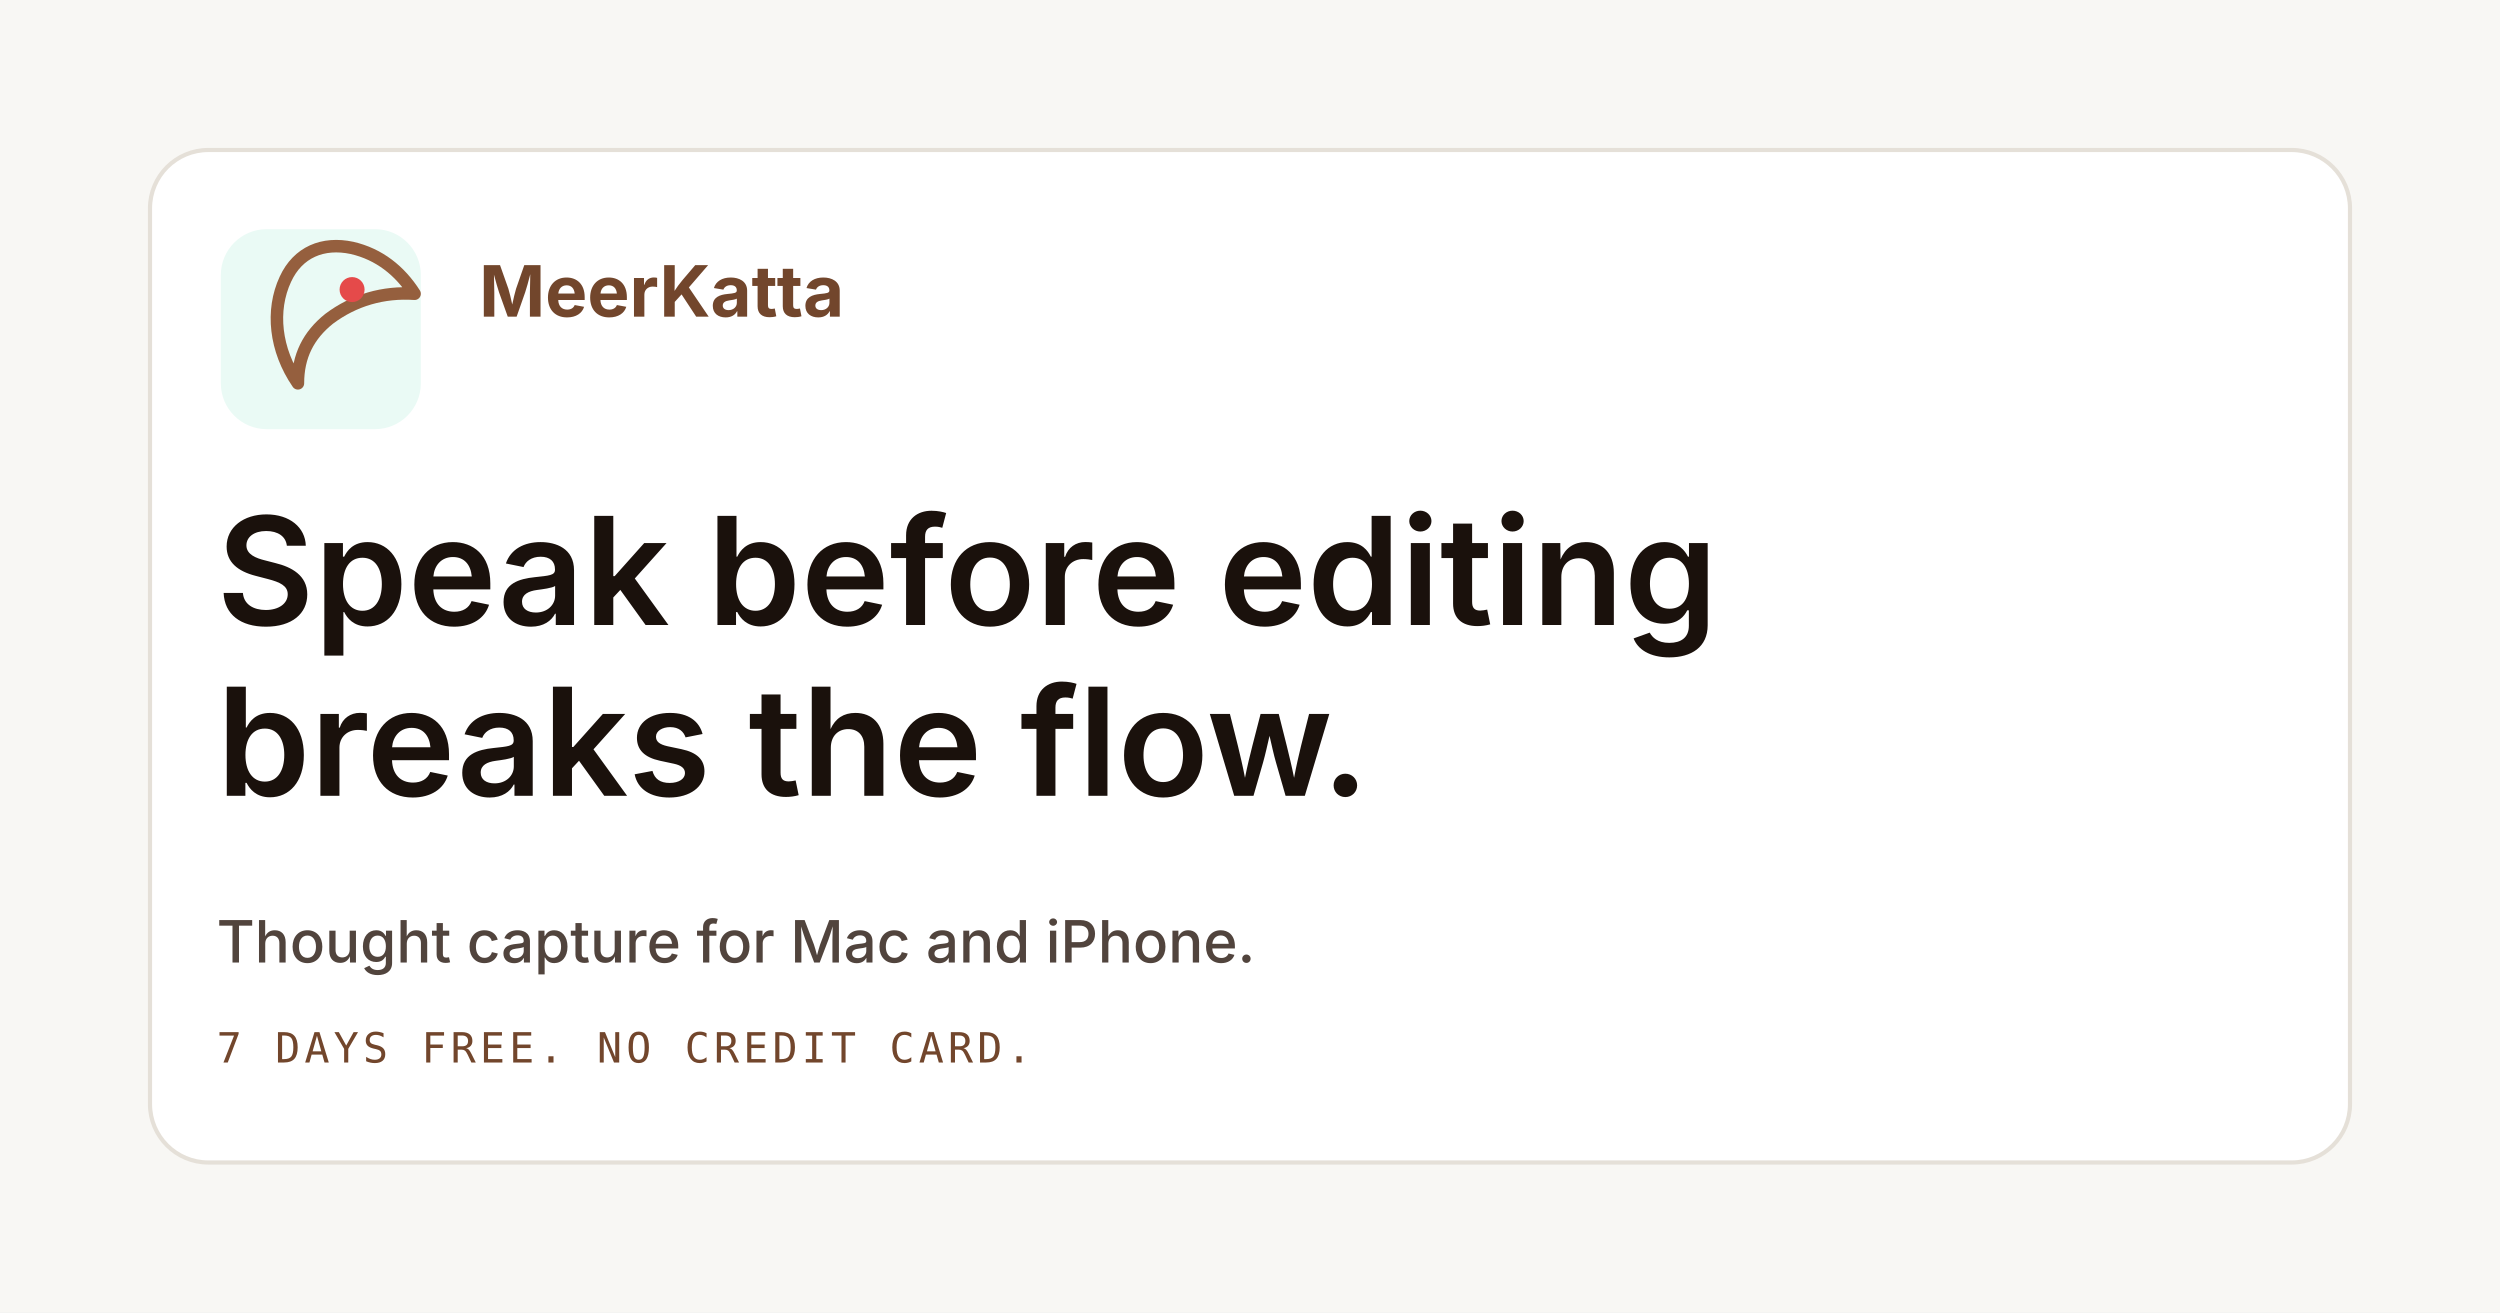
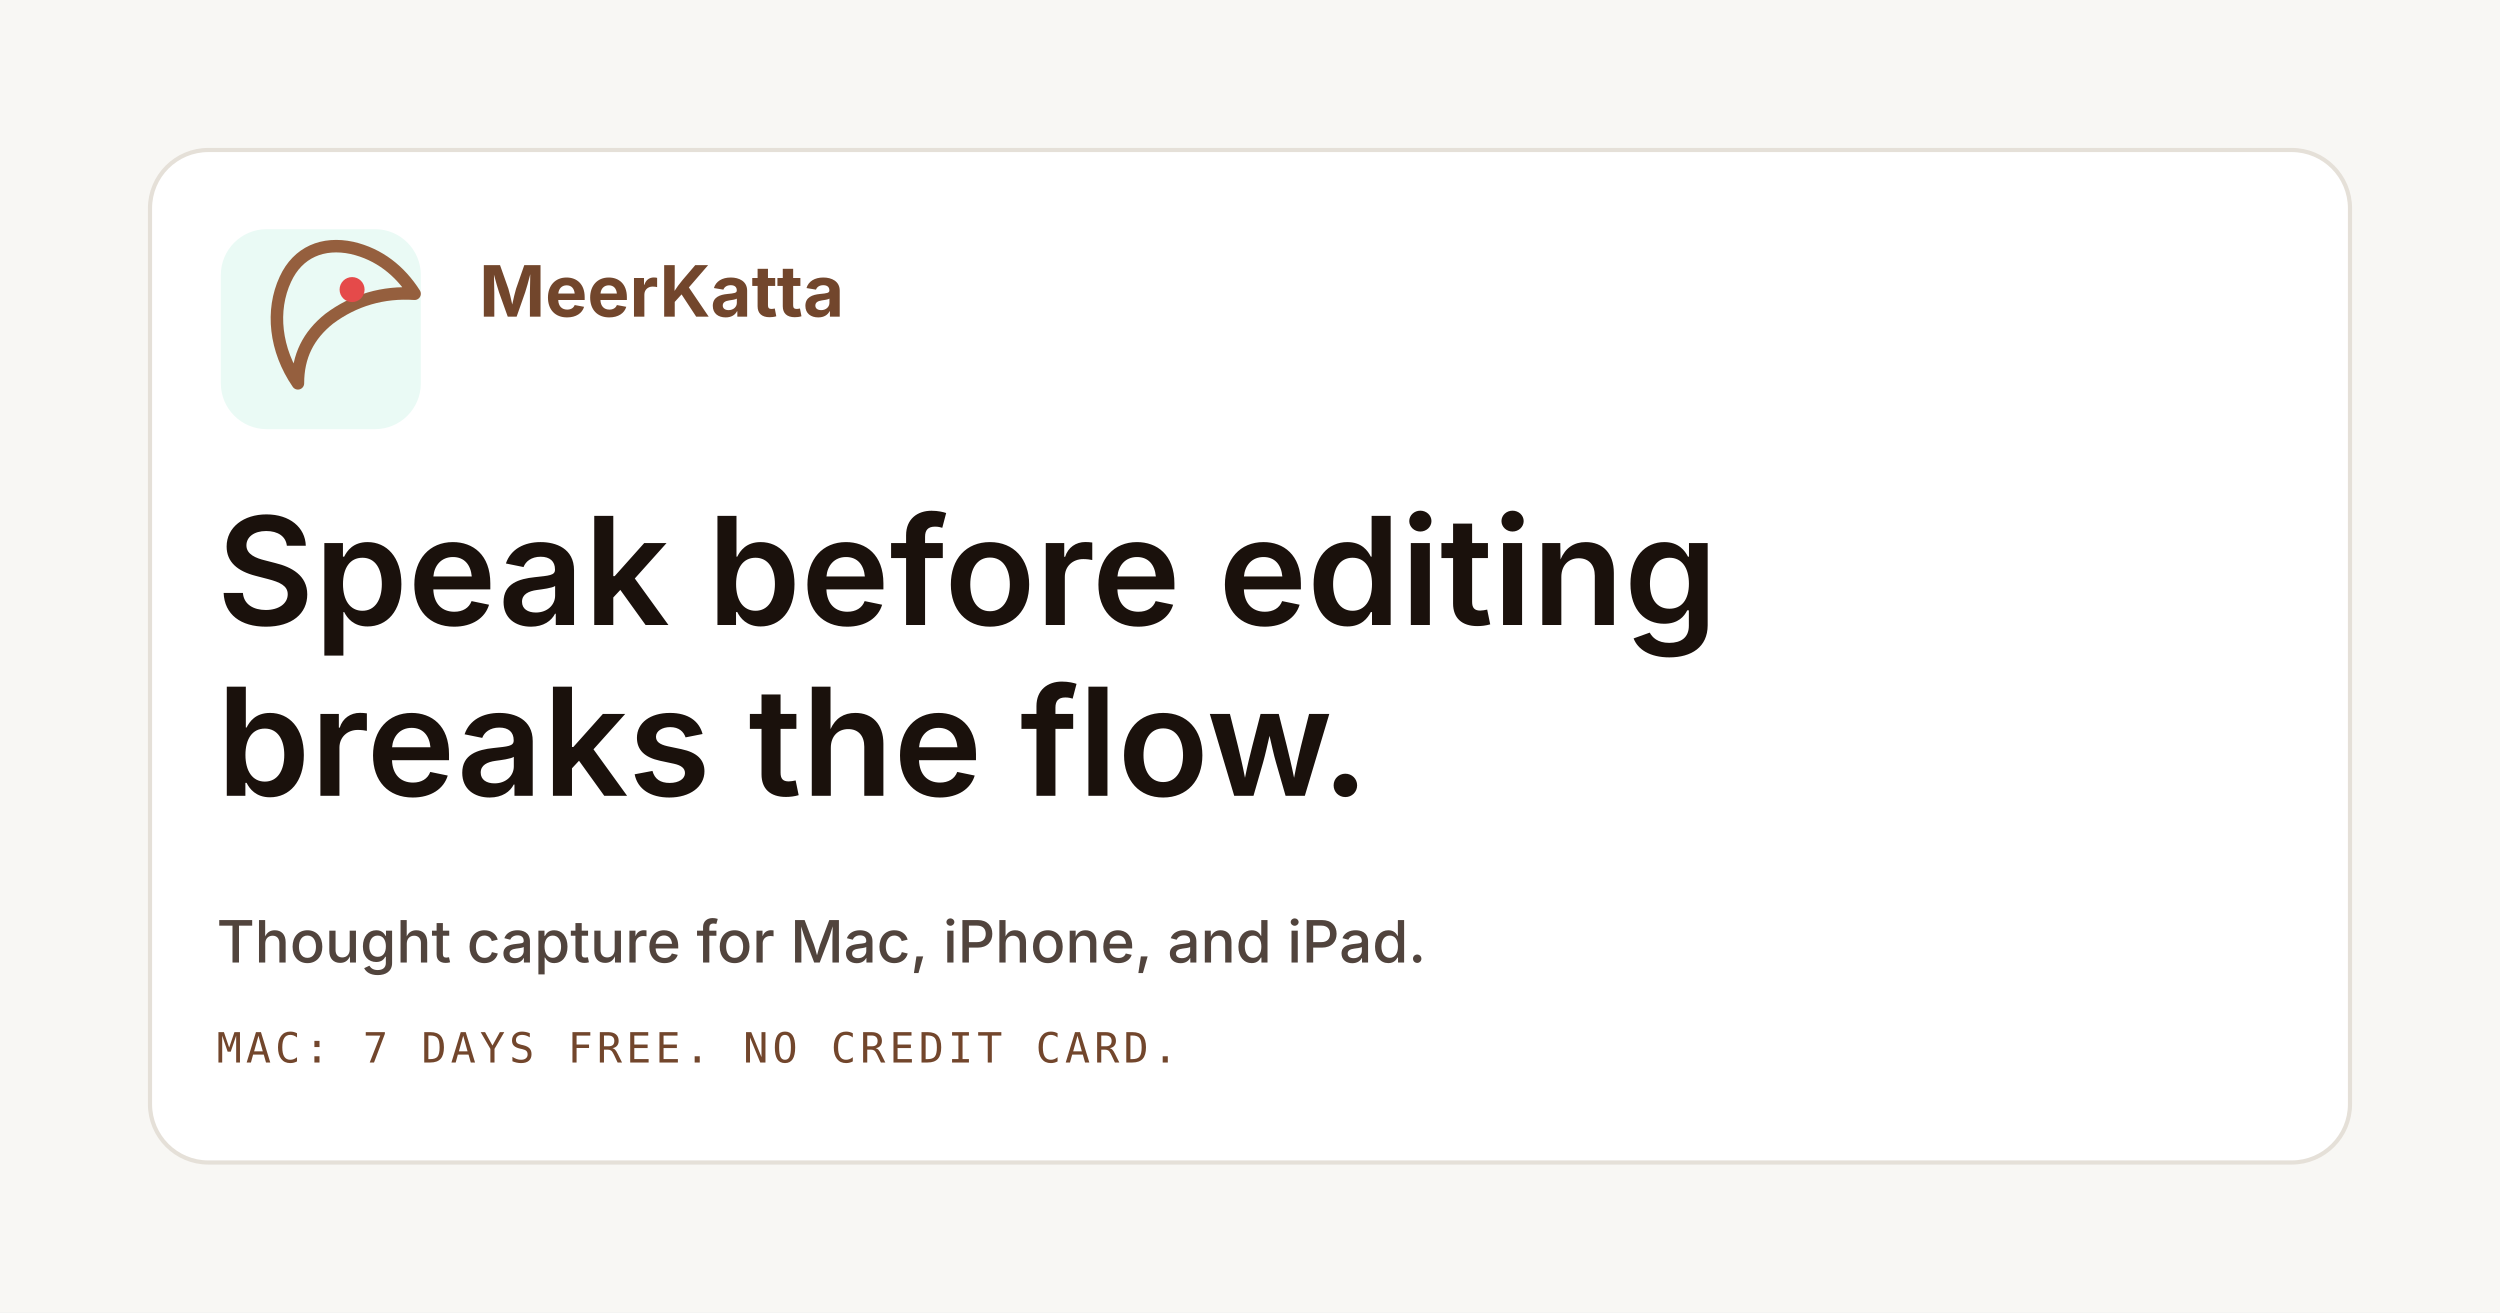
<svg xmlns="http://www.w3.org/2000/svg" width="1200" height="630" viewBox="0 0 1200 630" role="img" aria-labelledby="title desc">
  <rect width="1200" height="630" fill="#f8f7f4" />
  <rect x="72" y="72" width="1056" height="486" rx="28" fill="#ffffff" stroke="#e5e0d8" stroke-width="2" />
  <g transform="translate(106 110)">
    <rect width="96" height="96" rx="22" fill="#eafaf5" />
    <path d="M37 74c-11-16-13-35-6-50 6-13 18-18 32-15 13 3 23 11 30 22-15-1-29 3-41 12-10 8-15 18-15 31z" fill="none" stroke="#955f3e" stroke-width="6" stroke-linecap="round" stroke-linejoin="round" />
    <circle cx="63" cy="29" r="6" fill="#e54a4a" />
  </g>
  <text x="230" y="152" fill="#72462c" font-family="Inter, -apple-system, BlinkMacSystemFont, sans-serif" font-size="34" font-weight="700">MeerKatta</text>
  <text x="104" y="300" fill="#1a110c" font-family="Hanken Grotesk, Inter, -apple-system, BlinkMacSystemFont, sans-serif" font-size="72" font-weight="600">Speak before editing</text>
  <text x="104" y="382" fill="#1a110c" font-family="Hanken Grotesk, Inter, -apple-system, BlinkMacSystemFont, sans-serif" font-size="72" font-weight="600">breaks the flow.</text>
-   <text x="104" y="462" fill="#51443d" font-family="Inter, -apple-system, BlinkMacSystemFont, sans-serif" font-size="28" font-weight="500">Thought capture for Mac and iPhone.</text>
-   <text x="104" y="510" fill="#72462c" font-family="JetBrains Mono, ui-monospace, SFMono-Regular, Menlo, monospace" font-size="20" font-weight="500" letter-spacing="2">7 DAYS FREE. NO CREDIT CARD.</text>
+   <text x="104" y="462" fill="#51443d" font-family="Inter, -apple-system, BlinkMacSystemFont, sans-serif" font-size="28" font-weight="500">Thought capture for Mac, iPhone, and iPad.</text>
+   <text x="104" y="510" fill="#72462c" font-family="JetBrains Mono, ui-monospace, SFMono-Regular, Menlo, monospace" font-size="20" font-weight="500" letter-spacing="2">MAC: 7 DAYS FREE. NO CREDIT CARD.</text>
</svg>
